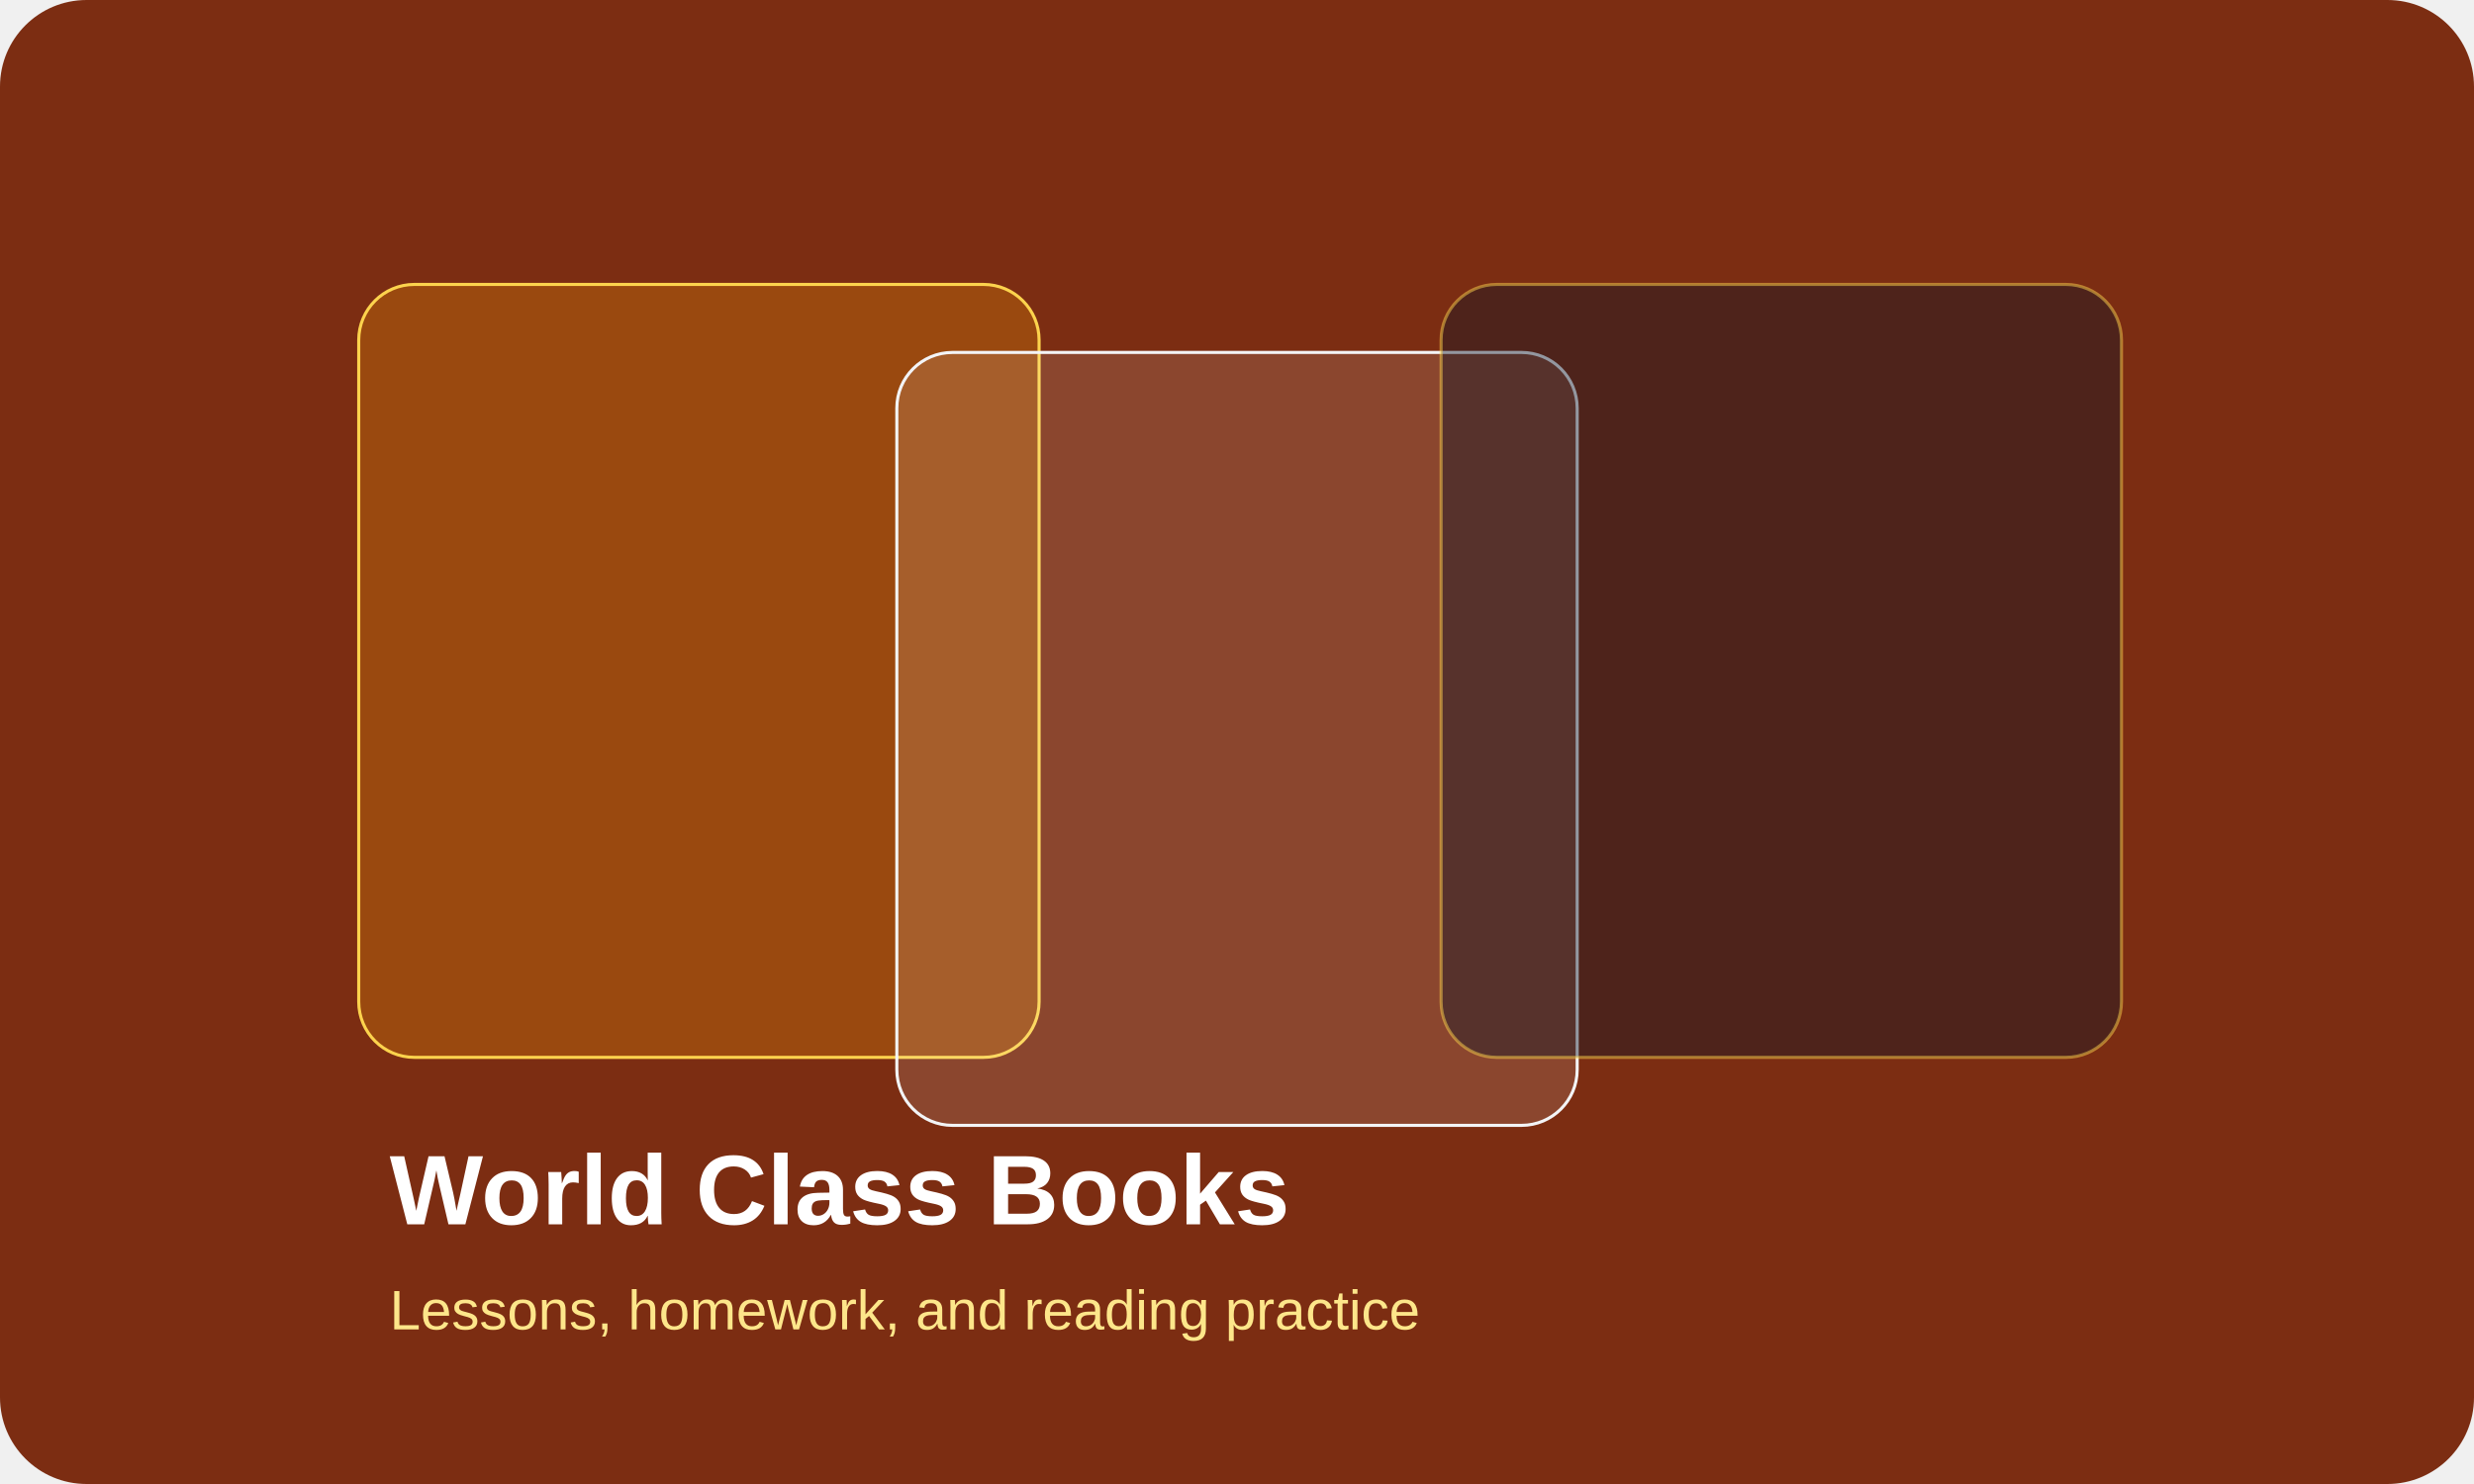
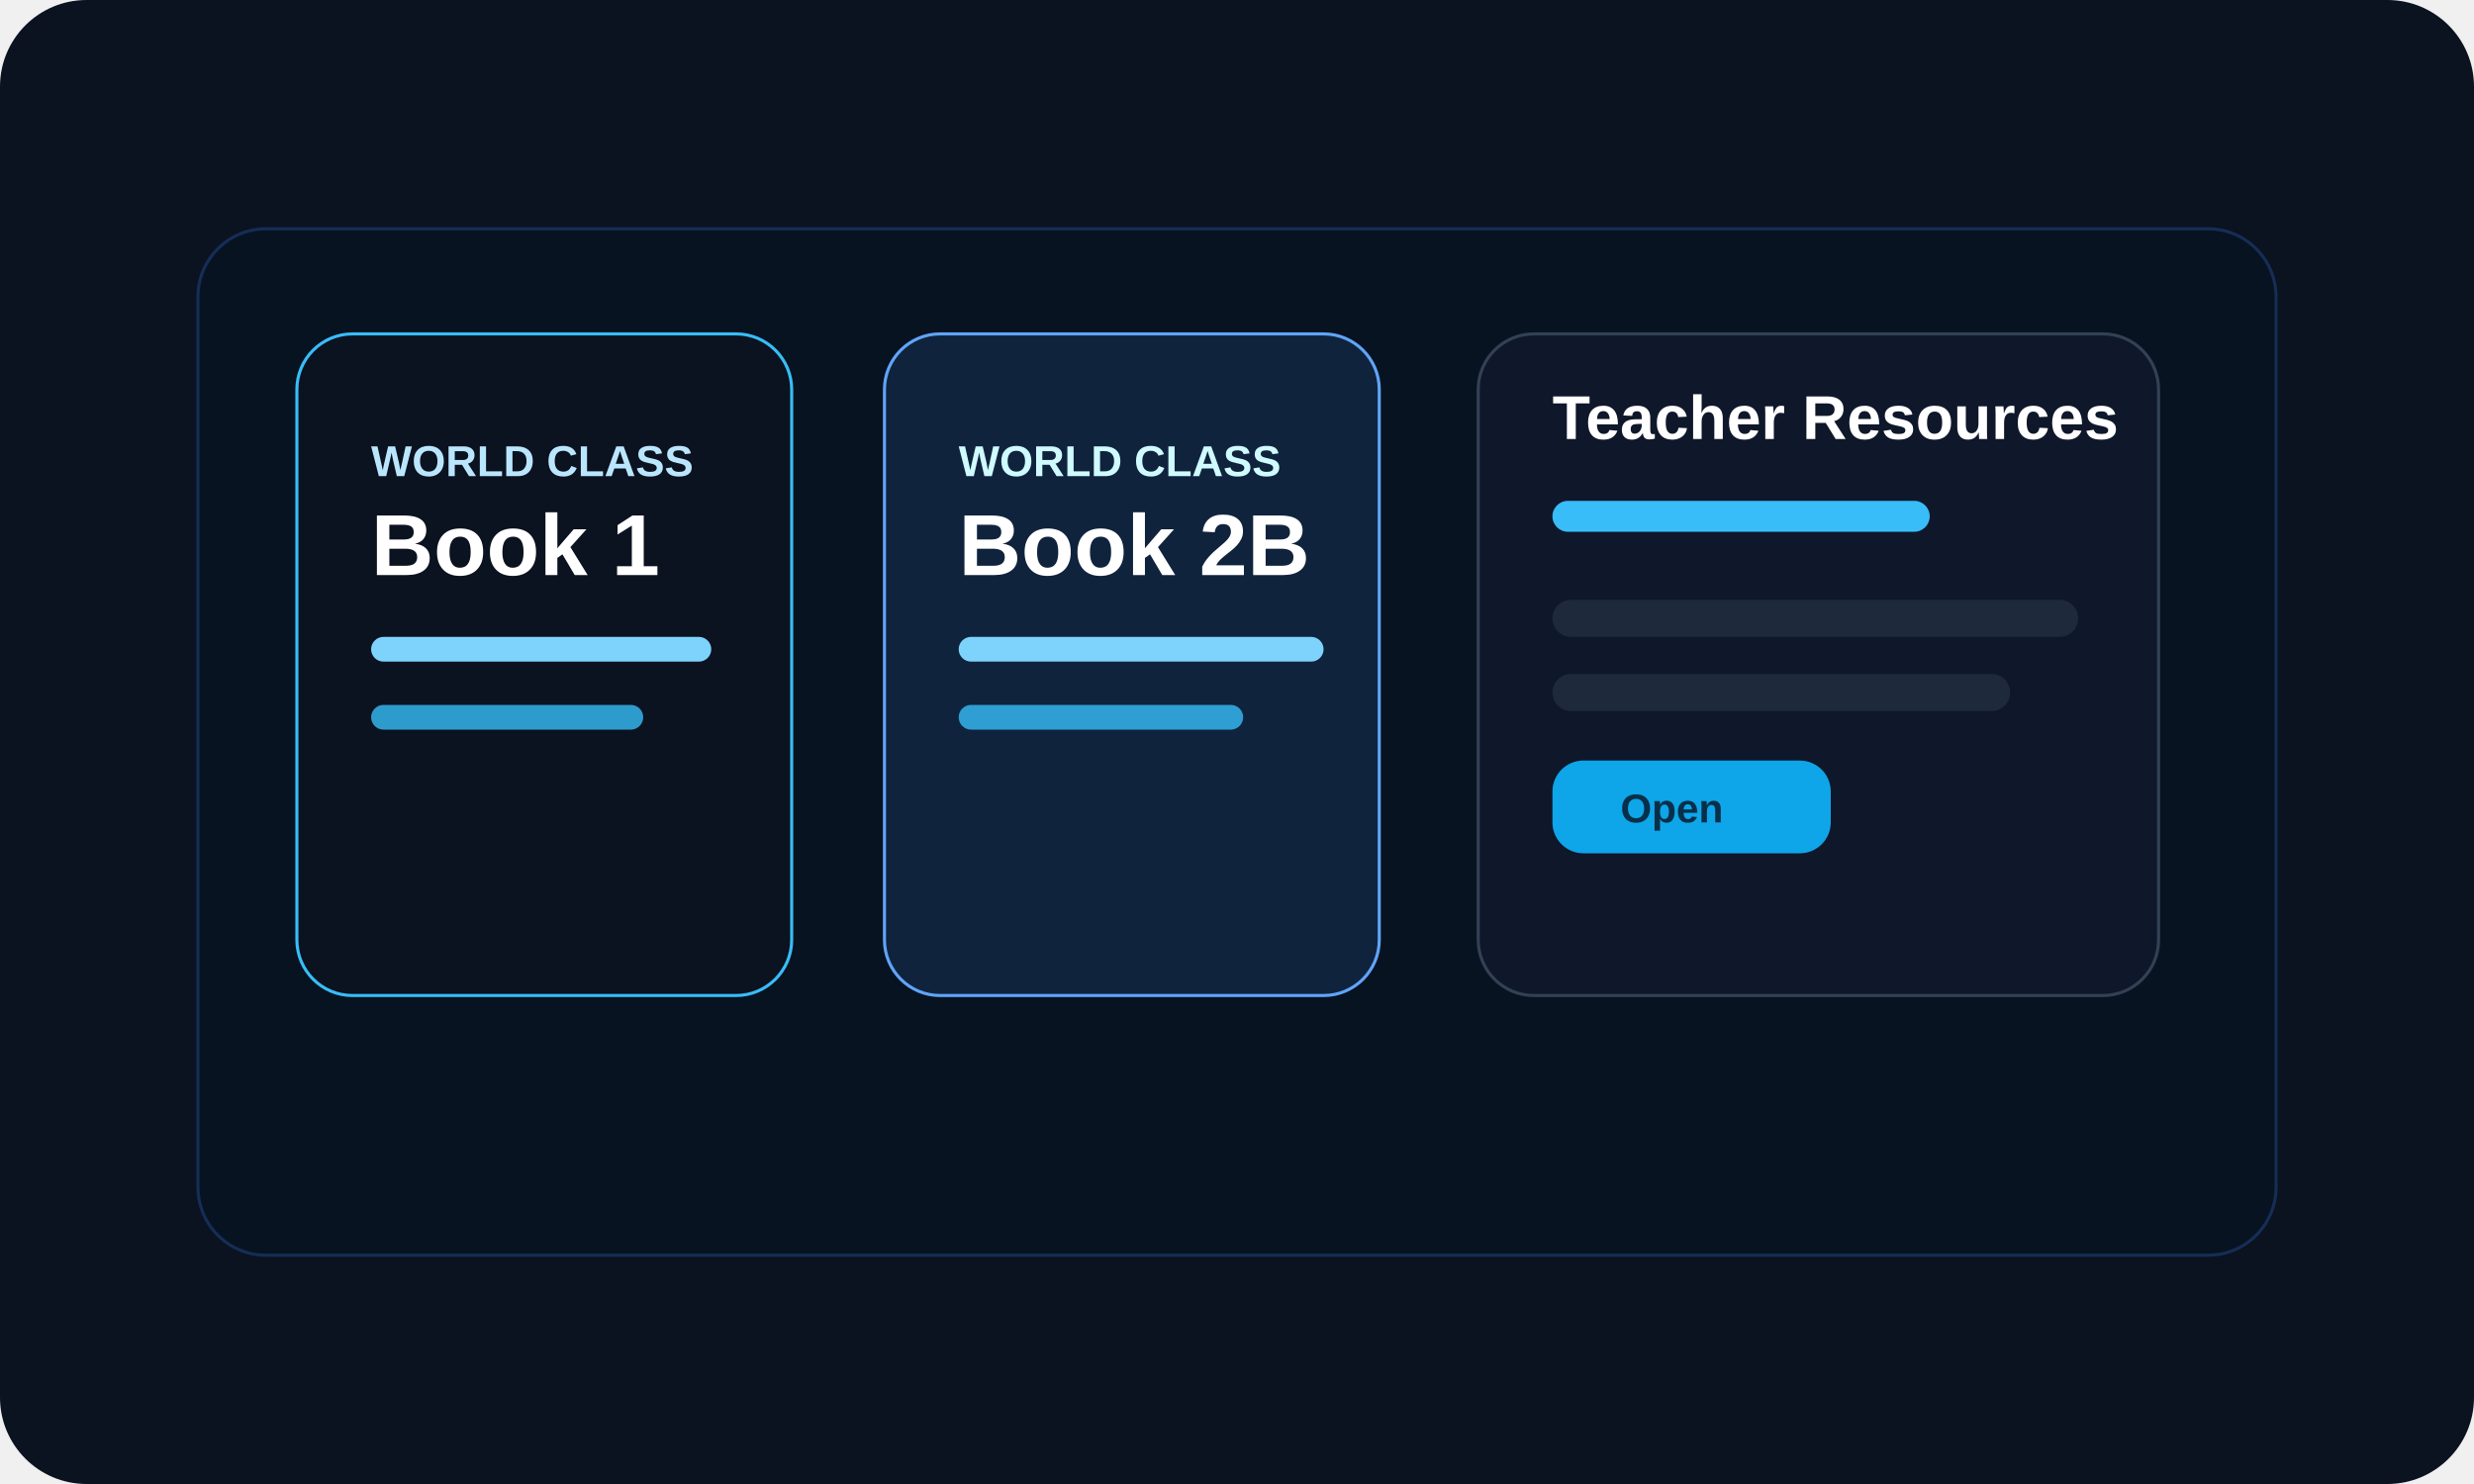
<svg xmlns="http://www.w3.org/2000/svg" width="800" height="480" viewBox="0 0 800 480" fill="none">
  <defs>
-     <linearGradient id="g2" x1="0" y1="0" x2="800" y2="480">
-       <stop stop-color="#7C2D12" />
-       <stop offset="0.5" stop-color="#9F1239" />
-       <stop offset="1" stop-color="#1F2937" />
+     <linearGradient id="bg" x1="0" y1="0" x2="800" y2="480">
+       <stop stop-color="#0B1220" />
+       <stop offset="0.55" stop-color="#0C4A6E" />
+       <stop offset="1" stop-color="#1E3A8A" />
    </linearGradient>
  </defs>
-   <rect width="800" height="480" rx="28" fill="url(#g2)" />
-   <rect x="116" y="92" width="220" height="250" rx="18" fill="#F59E0B" fill-opacity="0.25" stroke="#FCD34D" />
-   <rect x="290" y="114" width="220" height="250" rx="18" fill="#ffffff" fill-opacity="0.12" stroke="#F3F4F6" />
-   <rect x="466" y="92" width="220" height="250" rx="18" fill="#0F172A" fill-opacity="0.42" stroke="#FCD34D" stroke-opacity="0.5" />
-   <text x="126" y="396" fill="white" font-family="Arial, sans-serif" font-size="32" font-weight="700">World Class Books</text>
-   <text x="126" y="430" fill="#FDE68A" font-family="Arial, sans-serif" font-size="18">Lessons, homework, and reading practice</text>
+   <rect width="800" height="480" rx="28" fill="url(#bg)" />
+   <rect x="64" y="74" width="672" height="332" rx="22" fill="#081321" stroke="#3B82F6" stroke-opacity="0.25" />
+   <rect x="96" y="108" width="160" height="214" rx="18" fill="url(#bg)" stroke="#38BDF8" />
+   <text x="120" y="154" fill="#BAE6FD" font-family="Arial, sans-serif" font-size="14" font-weight="700">WORLD CLASS</text>
+   <text x="120" y="186" fill="#FFFFFF" font-family="Arial, sans-serif" font-size="28" font-weight="800">Book 1</text>
+   <rect x="120" y="206" width="110" height="8" rx="4" fill="#7DD3FC" />
+   <rect x="120" y="228" width="88" height="8" rx="4" fill="#38BDF8" fill-opacity="0.8" />
+   <rect x="286" y="108" width="160" height="214" rx="18" fill="#10233D" stroke="#60A5FA" />
+   <text x="310" y="154" fill="#CFFAFE" font-family="Arial, sans-serif" font-size="14" font-weight="700">WORLD CLASS</text>
+   <text x="310" y="186" fill="#FFFFFF" font-family="Arial, sans-serif" font-size="28" font-weight="800">Book 2B</text>
+   <rect x="310" y="206" width="118" height="8" rx="4" fill="#7DD3FC" />
+   <rect x="310" y="228" width="92" height="8" rx="4" fill="#38BDF8" fill-opacity="0.8" />
+   <rect x="478" y="108" width="220" height="214" rx="18" fill="#0F172A" stroke="#334155" />
+   <text x="502" y="142" fill="#FFFFFF" font-family="Arial, sans-serif" font-size="20" font-weight="700">Teacher Resources</text>
+   <rect x="502" y="162" width="122" height="10" rx="5" fill="#38BDF8" />
+   <rect x="502" y="194" width="170" height="12" rx="6" fill="#1E293B" />
+   <rect x="502" y="218" width="148" height="12" rx="6" fill="#1E293B" />
+   <rect x="502" y="246" width="90" height="30" rx="10" fill="#0EA5E9" />
+   <text x="524" y="266" fill="#082F49" font-family="Arial, sans-serif" font-size="13" font-weight="800">Open</text>
</svg>
